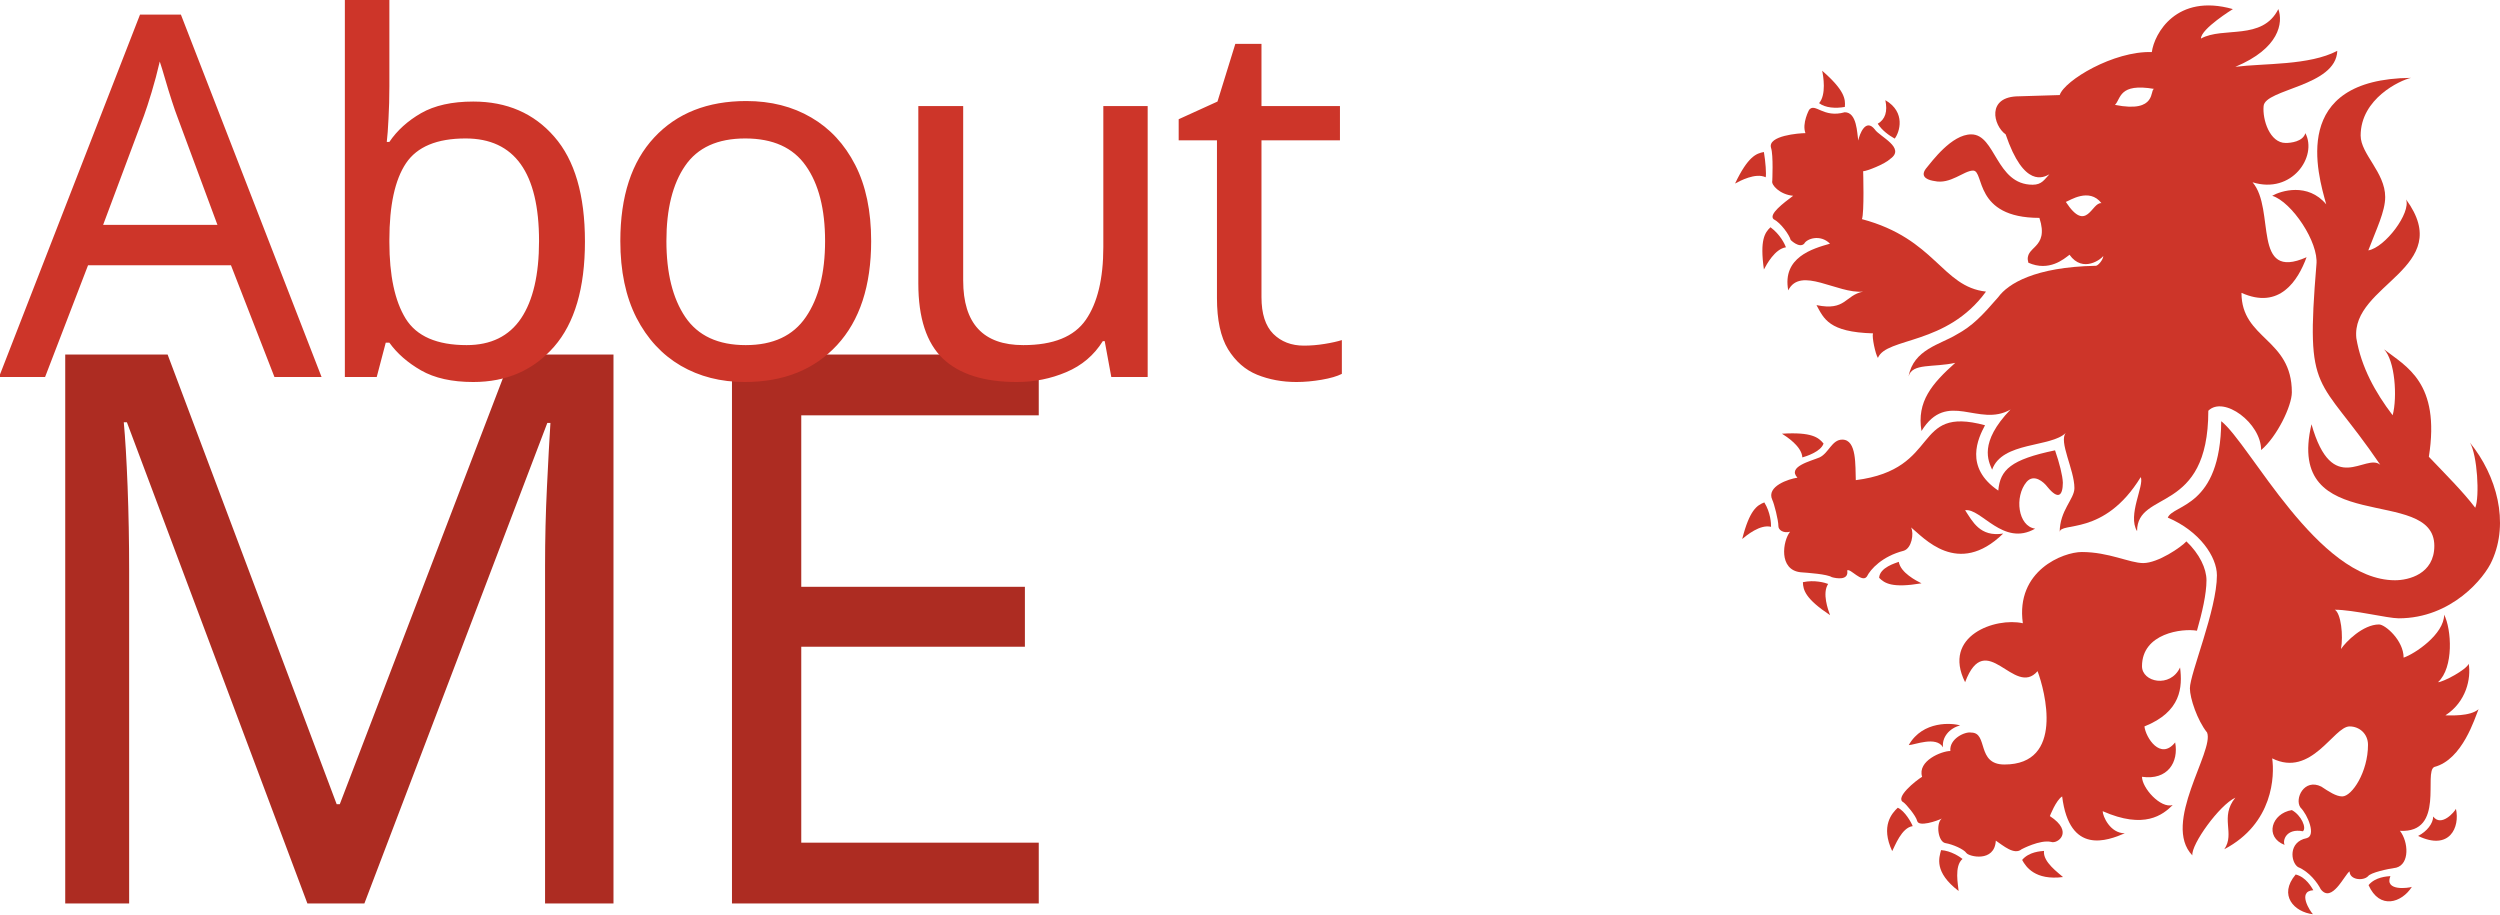
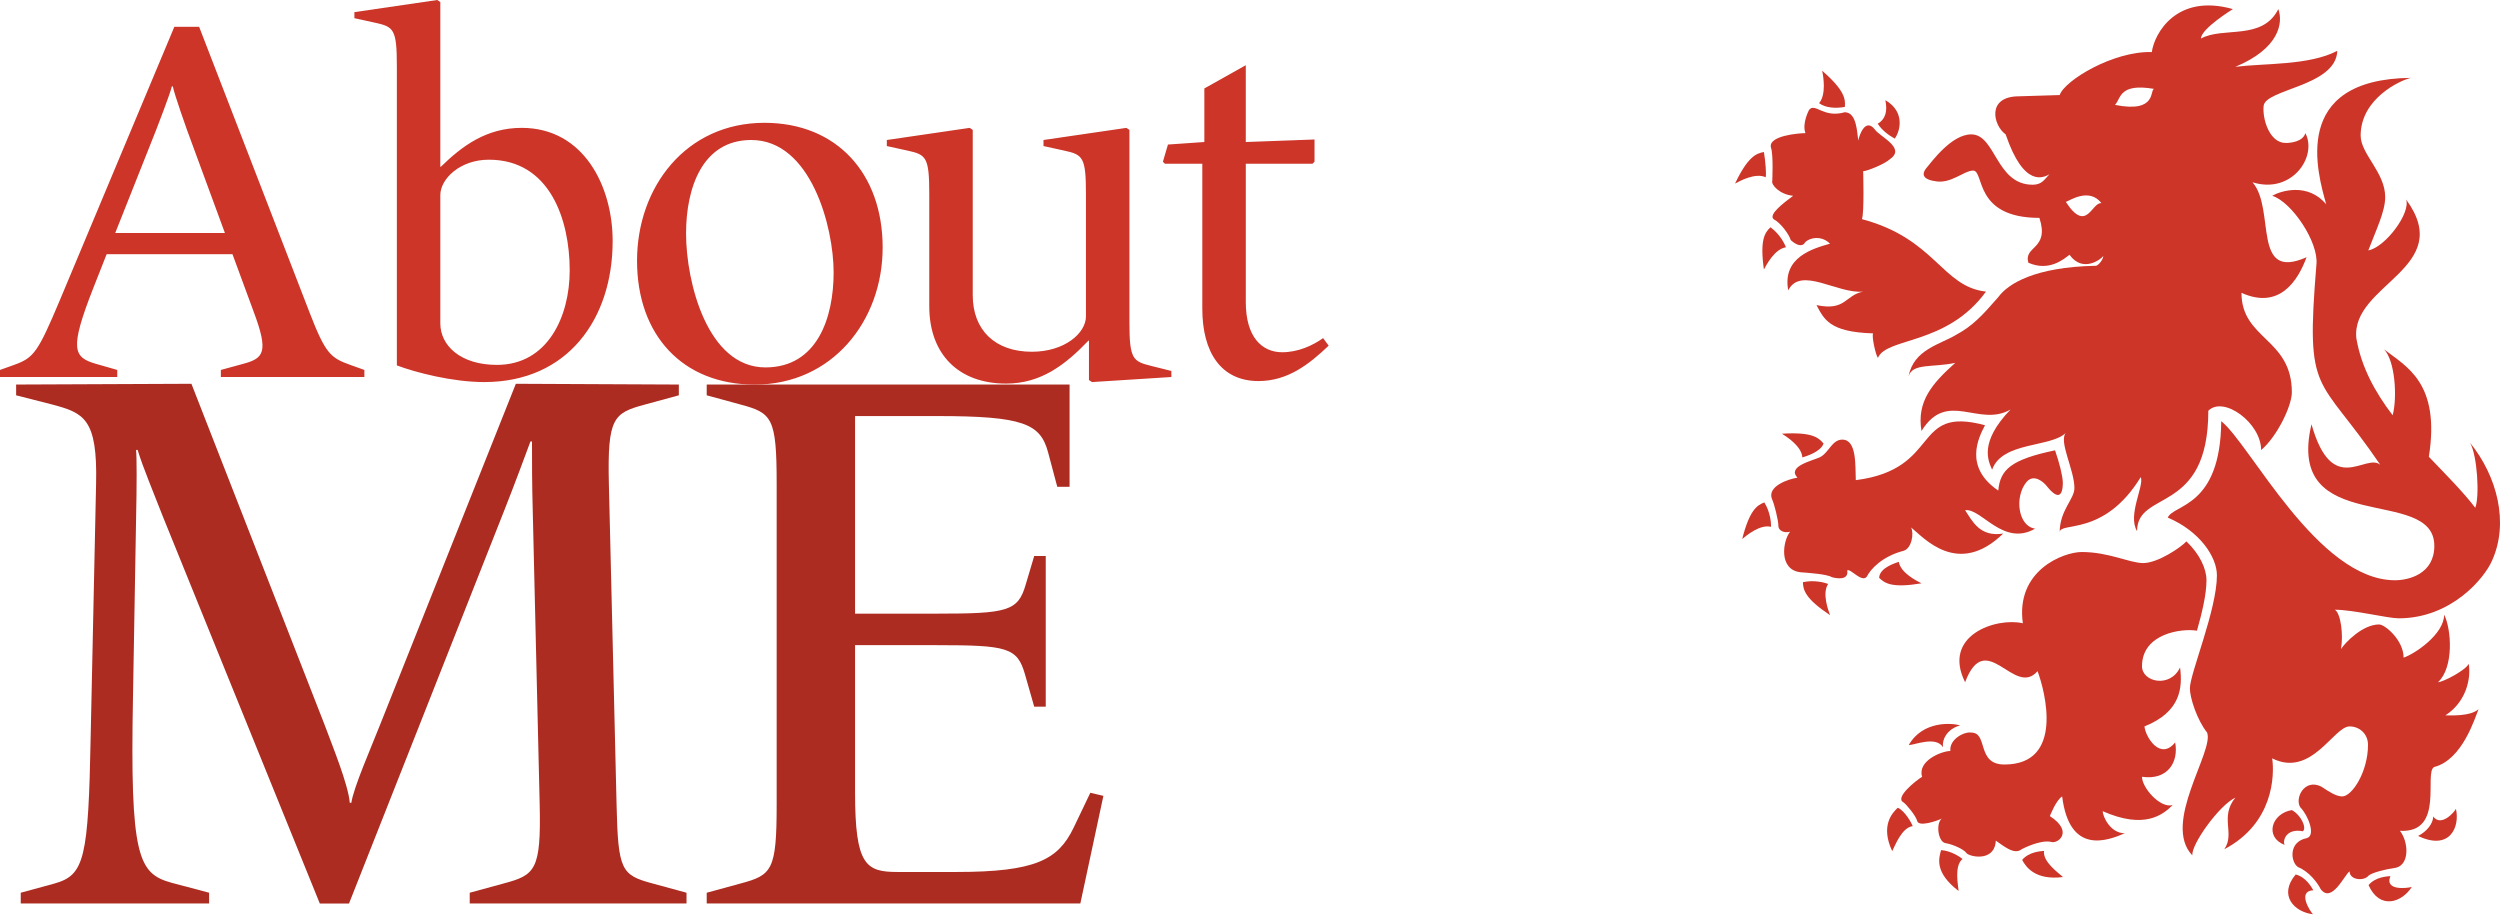
<svg xmlns="http://www.w3.org/2000/svg" width="1387.091" height="507.255" viewBox="0 0 367.001 134.211" version="1.1" id="svg1">
  <defs id="defs1" />
  <g id="layer1" transform="translate(-14.93692,-65.18606)">
    <g id="g1" transform="translate(-1.537188,9.391578)">
      <g id="g2" transform="matrix(1.627496,0,0,1.627496,-35.08993,-6.641366)" style="stroke-width:0.614">
-         <text xml:space="preserve" style="font-style:normal;font-variant:normal;font-weight:normal;font-stretch:normal;font-size:69.345px;line-height:1.1;font-family:'LeMonde Livre';-inkscape-font-specification:'LeMonde Livre';letter-spacing:-2.756px;fill:#ad2c22;fill-opacity:1;stroke-width:0.922;stroke-linecap:round" x="30.849" y="119.857" id="text1">
-           <tspan id="tspan1" style="fill:#ad2c22;fill-opacity:1;stroke-width:0.922" x="30.849" y="119.857">ME</tspan>
-         </text>
-         <text xml:space="preserve" style="font-style:normal;font-variant:normal;font-weight:normal;font-stretch:normal;font-size:45.586px;line-height:1.1;font-family:'LeMonde Livre';-inkscape-font-specification:'LeMonde Livre';letter-spacing:-1.812px;fill:#cd3529;fill-opacity:1;stroke-width:0.922;stroke-linecap:round" x="31.592" y="72.37" id="text2">
-           <tspan id="tspan2" style="fill:#cd3529;fill-opacity:1;stroke-width:0.922" x="31.592" y="72.37">About</tspan>
-         </text>
+         <path d="m 92.914,74.02 v -0.971 l -14.701,-0.069 -12.205,30.651 c -0.901,2.288 -2.427,5.756 -2.635,7.143 H 63.234 c -0.139,-1.664 -1.595,-5.201 -2.288,-7.073 L 48.949,72.98 33.138,73.049 v 0.971 l 3.259,0.832 c 2.843,0.763 4.091,1.248 3.953,7.143 L 39.864,104.671 c -0.208,11.165 -0.555,12.621 -3.259,13.384 l -3.051,0.832 v 0.971 h 16.99 v -0.971 l -3.398,-0.901 c -2.982,-0.832 -3.745,-2.288 -3.467,-16.782 l 0.277,-15.949 c 0.069,-3.121 0.069,-5.686 0,-6.31 h 0.139 c 0.485,1.595 1.456,3.883 2.288,6.033 l 14.146,34.881 h 2.635 L 77.242,84.214 c 0.901,-2.288 1.803,-4.715 2.288,-6.033 h 0.139 c 0,1.942 0,3.814 0.069,6.31 l 0.624,26.421 c 0.139,5.964 -0.416,6.38 -3.259,7.143 l -3.051,0.832 v 0.971 h 19.555 v -0.971 l -3.051,-0.832 c -2.843,-0.763 -3.121,-1.179 -3.259,-7.143 L 86.603,81.995 c -0.139,-5.964 0.416,-6.38 3.259,-7.143 z m 38.296,36.129 -1.179,-0.277 -1.526,3.19 c -1.387,2.843 -3.398,3.953 -10.54,3.953 h -5.34 c -2.843,0 -3.814,-0.624 -3.814,-7.143 V 96.557 h 7.351 c 6.38,0 7.281,0.208 7.975,2.635 l 0.832,2.913 h 1.04 V 88.513 H 124.969 l -0.763,2.566 c -0.693,2.427 -1.664,2.635 -8.044,2.635 h -7.351 V 75.892 h 7.42 c 7.767,0 9.292,0.693 9.986,3.259 l 0.832,3.121 h 1.11 V 73.049 H 95.428 v 0.971 l 3.051,0.832 c 2.843,0.763 3.259,1.179 3.259,7.143 v 28.917 c 0,5.964 -0.416,6.38 -3.259,7.143 l -3.051,0.832 v 0.971 h 33.702 z" id="text1" style="-inkscape-font-specification:'LeMonde Livre';fill:#ad2c22;stroke-width:0.922;stroke-linecap:round" aria-label="ME" />
+         <path d="m 64.55,72.37 v -0.638 l -1.276,-0.456 c -1.778,-0.638 -2.234,-1.003 -3.692,-4.786 L 49.644,40.779 h -2.234 l -10.348,24.707 c -1.96,4.65 -2.325,5.151 -4.103,5.789 l -1.276,0.456 v 0.638 h 10.576 v -0.638 l -1.915,-0.547 c -2.051,-0.593 -2.416,-1.322 -0.228,-6.883 l 1.185,-3.009 h 11.351 l 1.915,5.197 c 1.368,3.647 0.912,4.194 -0.957,4.695 L 51.604,71.732 v 0.638 z M 51.969,59.378 h -9.892 l 3.692,-9.299 c 0,0 1.276,-3.282 1.413,-3.92 h 0.091 c 0.137,0.729 1.276,3.92 1.276,3.92 z m 34.976,0.729 c 0,-4.923 -2.598,-10.211 -8.205,-10.211 -3.191,0 -5.379,1.641 -7.294,3.51 h -0.046 V 38.545 l -0.274,-0.182 -7.476,1.094 v 0.547 l 1.869,0.41 c 1.687,0.365 1.96,0.593 1.96,3.92 V 71.322 c 1.687,0.638 5.014,1.504 7.886,1.504 7.522,0 11.579,-5.698 11.579,-12.718 z m -3.875,2.644 c 0,4.194 -2.006,8.525 -6.564,8.525 -3.328,0 -5.106,-1.778 -5.106,-3.738 V 55.959 c 0,-1.459 1.778,-3.191 4.376,-3.191 5.516,0 7.294,5.425 7.294,9.983 z m 28.229,-2.051 c 0,-6.701 -4.148,-11.26 -10.667,-11.26 -7.066,0 -11.488,5.789 -11.488,12.445 0,6.701 4.103,11.168 10.621,11.168 6.975,0 11.533,-5.744 11.533,-12.354 z m -4.422,2.234 c 0,4.057 -1.459,8.57 -6.154,8.57 -5.242,0 -7.157,-7.704 -7.157,-12.08 0,-4.103 1.459,-8.433 5.881,-8.433 5.379,0 7.43,7.841 7.43,11.943 z m 30.463,9.436 v -0.547 l -1.823,-0.456 c -1.641,-0.41 -1.96,-0.593 -1.96,-3.92 V 50.079 l -0.274,-0.182 -7.476,1.094 v 0.547 l 1.869,0.41 c 1.687,0.365 1.96,0.593 1.96,3.92 v 11.032 c 0,1.504 -1.915,3.191 -4.878,3.191 -3.328,0 -5.334,-1.96 -5.334,-5.106 V 50.079 l -0.274,-0.182 -7.476,1.094 v 0.547 l 1.869,0.41 c 1.687,0.365 1.96,0.593 1.96,3.92 v 10.12 c 0,4.331 2.644,6.975 6.929,6.975 3.145,0 5.334,-1.687 7.43,-3.875 h 0.046 v 3.556 l 0.274,0.182 z m 14.189,-2.826 -0.501,-0.684 c -0.957,0.684 -2.279,1.276 -3.692,1.276 -1.823,0 -3.282,-1.368 -3.282,-4.513 V 53.133 h 6.017 l 0.182,-0.182 v -2.006 l -6.2,0.228 v -6.929 l -3.738,2.097 v 4.832 l -3.282,0.228 -0.456,1.55 0.182,0.182 h 3.373 v 13.083 c 0,3.92 1.687,6.519 5.06,6.519 2.644,0 4.559,-1.504 6.336,-3.191 z" id="text2" style="-inkscape-font-specification:'LeMonde Livre';fill:#cd3529;stroke-width:0.922;stroke-linecap:round" aria-label="About" />
      </g>
      <g fill-rule="evenodd" clip-rule="evenodd" id="g46" transform="matrix(1.100274,0,0,1.100274,220.7293,18.51153)" style="stroke-width:3.119">
        <path d="m 89.589,98.285 c -0.035,-0.955 -0.45,-2.605 -1.042,-4.316 -5.9,1.229 -7.327,2.586 -7.573,5.371 -4.59,-3.113 -2.684,-7.005 -1.769,-8.717 -9.867,-2.673 -5.688,5.85 -17.242,7.324 -0.082,-1.885 0.163,-5.408 -1.803,-5.408 -1.394,0 -1.803,1.801 -3.032,2.375 -1.147,0.491 -4.344,1.229 -2.951,2.704 -1.147,0.164 -4.179,1.146 -3.359,2.949 0.246,0.494 0.819,2.705 0.819,3.525 0,0.49 0.656,0.982 1.557,0.736 -0.982,1.229 -1.557,5.08 1.394,5.408 1.065,0.082 3.523,0.246 4.179,0.656 0.574,0.164 2.294,0.49 2.049,-0.902 0.41,-0.326 1.967,1.721 2.623,0.82 0.491,-0.984 2.048,-2.705 4.917,-3.443 1.065,-0.326 1.394,-2.293 0.983,-3.113 1.638,1.312 6.227,6.721 12.29,0.82 -3.113,0.492 -4.096,-1.639 -5.079,-3.113 2.131,-0.328 5.079,4.916 9.341,2.459 -2.294,-0.328 -2.786,-4.262 -1.147,-6.229 0.983,-1.146 2.294,0 2.786,0.656 1.473,1.803 2.047,1.149 2.059,-0.562 z" fill="#cc222d" id="path34" style="fill:#cd3529;fill-opacity:1;stroke-width:3.119" />
        <path d="m 64.913,81.64 c 1.147,-2.786 9.177,-1.639 14.421,-8.849 -5.899,-0.656 -6.719,-7.047 -16.552,-9.669 0.328,-0.819 0.163,-6.392 0.163,-6.392 0.493,0 2.95,-0.983 3.606,-1.64 2.131,-1.475 -1.434,-2.99 -2.048,-3.933 -1.23,-1.558 -2.049,0.655 -2.212,1.476 -0.165,-0.984 -0.165,-3.771 -1.803,-3.771 -2.868,0.821 -3.934,-1.31 -4.752,-0.326 0,0 -0.983,1.802 -0.492,3.113 -0.819,0 -5.081,0.328 -4.588,1.966 0.327,0.983 0.163,4.425 0.163,4.425 -0.163,0.491 0.984,1.803 2.786,1.967 -1.311,0.983 -3.276,2.458 -2.622,3.114 0.983,0.491 2.13,2.131 2.293,2.785 0,0 1.148,1.147 1.803,0.492 0.328,-0.655 2.131,-1.311 3.442,0 -2.295,0.656 -6.393,1.803 -5.572,6.228 1.639,-3.278 6.555,0.492 9.996,0.165 -2.458,0.491 -2.294,2.623 -6.227,1.802 0.983,1.803 1.639,3.606 7.539,3.77 -0.165,0.491 0.328,2.786 0.656,3.277 z m 38.675,21.305 c 0.738,-1.803 7.049,-1.311 7.131,-12.865 3.852,3.031 12.865,21.224 23.189,21.224 1.803,0 5.244,-0.82 5.244,-4.59 0,-8.193 -19.994,-0.982 -16.389,-16.225 2.785,9.834 7.211,3.769 9.178,5.409 -8.357,-12.292 -9.996,-8.85 -8.521,-26.714 0.328,-2.95 -3.277,-8.359 -5.9,-9.178 1.146,-0.655 4.754,-1.802 7.211,1.146 -1.146,-4.097 -4.916,-16.715 11.309,-16.88 -1.475,0.328 -6.719,2.787 -6.719,7.703 0,2.458 3.275,4.917 3.275,8.194 0,1.922 -1.164,4.265 -2.252,7.125 2.252,-0.405 5.695,-4.994 5.039,-6.797 6.721,9.177 -7.375,11.308 -6.637,18.505 0.648,3.861 2.523,7.24 4.846,10.291 0.645,-2.41 0.316,-7.328 -1.158,-8.803 2.949,2.294 7.553,4.423 5.988,14.339 2.295,2.41 4.543,4.639 6.189,6.803 0.605,-1.475 0.277,-7.047 -0.705,-8.686 3.604,4.426 5.244,10.653 2.949,15.733 -0.984,2.295 -5.408,7.703 -12.455,7.703 -1.477,0 -6.064,-1.146 -8.523,-1.146 0.82,0.49 1.148,3.439 0.82,5.244 0.656,-0.984 2.949,-3.279 5.08,-3.279 0.818,0 3.277,2.131 3.277,4.426 1.477,-0.492 5.408,-3.115 5.408,-5.736 0.984,1.967 1.311,7.047 -0.818,9.014 0.656,0 3.77,-1.639 4.096,-2.459 0.328,1.967 -0.326,5.082 -3.113,6.883 0.656,0 3.279,0.166 4.426,-0.818 -0.49,1.146 -2.131,6.719 -5.9,7.703 -1.475,0.656 1.475,8.85 -4.588,8.521 1.146,1.477 1.311,4.426 -0.492,4.916 -1.148,0.164 -3.441,0.656 -3.77,1.148 -0.656,0.656 -2.457,0.49 -2.457,-0.656 -0.656,0.41 -2.377,4.344 -3.854,2.377 -0.408,-0.82 -1.514,-2.336 -3.031,-2.949 -0.982,-0.656 -1.311,-3.359 1.146,-3.854 1.312,-0.326 0.166,-3.113 -0.818,-4.096 -0.818,-1.146 0.492,-3.934 2.785,-2.785 0.984,0.654 1.969,1.309 2.787,1.309 1.311,0 3.441,-3.275 3.441,-6.881 0,-1.477 -1.146,-2.459 -2.457,-2.459 -2.131,0 -5.082,6.883 -10.326,4.262 0.328,2.293 0.164,8.686 -6.391,12.125 1.475,-2.129 -0.656,-4.26 1.475,-6.881 -2.131,0.984 -5.9,6.227 -5.736,7.703 -4.098,-4.262 2.949,-13.932 1.967,-16.389 -1.312,-1.641 -2.295,-4.59 -2.295,-5.9 0,-1.967 3.605,-10.488 3.605,-15.078 10e-4,-2.458 -2.294,-5.897 -6.556,-7.702 z" fill="#cd3529" id="path36" style="stroke-width:3.119" />
        <path d="m 70.156,143.426 c 0.206,0.82 2.623,0 3.278,-0.328 -0.82,0.656 -0.492,3.115 0.491,3.277 0.984,0.164 2.458,0.818 2.786,1.312 0.328,0.49 3.769,1.311 3.934,-1.641 0.982,0.656 2.458,1.969 3.441,1.146 0,0 2.459,-1.309 3.934,-0.98 0.819,0.326 3.114,-1.312 -0.164,-3.443 0,0 0.819,-2.129 1.64,-2.623 0.982,7.869 6.063,5.9 8.358,4.918 -1.967,0 -2.95,-2.295 -2.95,-2.949 5.571,2.457 8.03,0.49 9.341,-0.818 -1.639,0.49 -4.096,-2.297 -4.096,-3.77 3.439,0.49 4.916,-1.969 4.424,-4.59 -1.967,2.459 -3.932,-0.656 -4.098,-2.131 4.918,-1.967 5.082,-5.244 4.754,-7.867 -1.312,2.787 -5.08,1.967 -5.08,-0.164 0,-4.424 5.408,-5.08 7.332,-4.74 0.693,-2.426 1.271,-4.895 1.271,-6.73 0,-1.557 -0.92,-3.512 -2.68,-5.189 -0.68,0.764 -3.793,2.895 -5.76,2.895 -1.803,0 -4.59,-1.475 -8.195,-1.475 -2.459,0 -8.85,2.457 -7.867,9.504 -3.605,-0.818 -10.816,1.639 -7.703,7.867 2.785,-7.375 6.556,2.131 9.669,-1.475 0.982,2.623 3.604,12.455 -4.425,12.455 -3.77,0 -2.131,-4.26 -4.425,-4.26 -0.819,-0.166 -2.95,0.818 -2.786,2.457 -1.147,0 -4.425,1.312 -3.769,3.443 -0.821,0.49 -3.688,2.785 -2.5,3.398 0.371,0.247 1.681,1.804 1.845,2.501 z m -2.458,-34.58 c -0.409,0.164 -2.541,0.736 -2.622,2.131 0.738,0.736 1.721,1.393 5.654,0.736 -0.656,-0.328 -2.786,-1.393 -3.032,-2.867 z m -9.423,2.949 c -0.411,-0.16 -1.803,-0.572 -3.371,-0.234 0.035,1.043 0.306,2.193 3.626,4.4 -0.255,-0.688 -1.084,-2.92 -0.255,-4.166 z m -7.62,-7.619 c 0.014,-0.441 -0.056,-1.893 -0.896,-3.258 -0.972,0.377 -1.968,1.014 -2.951,4.879 0.563,-0.469 2.397,-1.992 3.847,-1.621 z m 4.178,-9.261 c 0.424,-0.121 2.458,-0.737 2.827,-1.85 -0.657,-0.808 -1.569,-1.562 -5.548,-1.314 0.619,0.394 2.628,1.672 2.721,3.164 z M 52.645,66.879 c -0.154,-0.414 -0.771,-1.727 -2.067,-2.673 -0.754,0.721 -1.433,1.687 -0.874,5.635 0.343,-0.648 1.461,-2.752 2.941,-2.962 z m -2.704,-9.342 c 0.101,-0.429 -0.024,-2.119 -0.239,-3.369 -1.028,0.181 -2.13,0.609 -3.85,4.206 0.644,-0.348 2.74,-1.482 4.089,-0.837 z m 7.125,-9.89 c 0.837,0.643 2.232,0.724 3.435,0.505 0.1,-1.039 -0.02,-2.214 -3.028,-4.832 0.163,0.715 0.574,3.201 -0.407,4.327 z m 7.825,2.746 c 0.554,0.887 1.536,1.584 2.262,1.984 0.646,-0.819 1.529,-3.514 -1.246,-5.128 0.315,1.532 -0.012,2.556 -1.016,3.144 z" fill="#cd3529" id="path38" style="stroke-width:3.119" />
        <path d="m 73.598,133.594 c -0.163,-1.312 0.82,-2.541 2.284,-2.92 -0.99,-0.326 -4.987,-0.688 -6.855,2.625 0.732,-0.004 3.67,-1.264 4.571,0.295 z m -4.043,10.515 c -0.148,-0.416 -1.038,-2.037 -1.99,-2.455 -0.765,0.709 -2.326,2.428 -0.745,5.787 0.352,-0.644 1.251,-3.142 2.735,-3.332 z m 6.649,4.377 c -0.348,-0.271 -1.531,-1.09 -2.863,-1.178 -0.265,1.008 -0.972,2.92 2.34,5.455 -0.047,-0.73 -0.628,-3.322 0.523,-4.277 z m 10.871,-1.07 c -0.44,0.039 -2.004,0.107 -2.917,1.203 0.493,0.918 1.731,2.756 5.452,2.283 -0.532,-0.504 -2.725,-2.002 -2.535,-3.486 z m 46.216,3.361 c -0.439,0.037 -2.004,0.105 -2.916,1.201 1.484,3.328 4.434,2.346 5.779,0.234 -0.361,0.145 -3.72,0.638 -2.863,-1.435 z M 139,142.826 c -0.01,0.928 -0.832,1.992 -2.014,2.592 4.215,2.023 5.605,-1.178 5.049,-3.619 -0.152,0.359 -1.939,2.486 -3.035,1.027 z m -15.992,9.834 c -0.229,-0.379 -0.969,-1.758 -2.354,-2.1 -2.35,2.785 -0.18,5.014 2.307,5.305 -0.289,-0.263 -2.193,-3.072 0.047,-3.205 z m -1.395,-7.865 c 0.537,-0.428 -0.215,-2.148 -1.471,-2.826 -2.705,0.434 -3.688,3.588 -0.965,4.648 -0.306,-0.609 0.235,-2.252 2.436,-1.822 z M 71.304,56.402 c 0.819,-0.984 3.441,-4.589 6.063,-4.589 3.278,0 3.278,6.719 8.194,6.719 1.229,0 1.557,-0.696 2.233,-1.392 -0.758,0.41 -3.38,1.885 -5.837,-5.327 -1.64,-1.147 -2.624,-5.08 1.801,-5.08 l 5.409,-0.165 c 0.654,-1.966 7.21,-5.9 12.292,-5.735 0.328,-2.459 3.277,-7.867 10.816,-5.735 0,0 -4.262,2.622 -4.262,3.932 2.949,-1.639 8.193,0.328 10.326,-3.932 0.654,1.801 0.164,5.244 -5.736,7.702 3.932,-0.491 9.832,-0.164 13.602,-2.131 -0.162,4.753 -9.67,5.082 -9.832,7.375 -0.166,1.803 0.818,4.916 2.949,4.916 0.656,0 2.295,-0.163 2.623,-1.31 1.639,3.113 -1.803,8.194 -7.047,6.556 3.113,3.604 -0.166,13.274 7.209,9.996 -1.146,3.114 -3.604,7.047 -8.686,4.753 0,6.228 6.721,6.063 6.721,13.275 0,1.803 -1.967,5.9 -4.098,7.703 0,-3.605 -4.998,-7.293 -7.047,-5.246 0,13.932 -9.506,10.489 -9.506,16.063 -1.311,-2.131 0.982,-6.066 0.492,-7.213 -4.917,8.031 -10.817,5.9 -10.817,7.375 0,-2.949 1.966,-4.426 1.966,-5.9 0,-2.457 -2.131,-6.227 -1.147,-7.375 -1.967,1.968 -8.522,1.147 -9.833,4.917 -0.493,-1.148 -1.803,-3.606 2.458,-8.031 -4.261,2.458 -8.441,-2.704 -11.882,2.868 -0.656,-3.934 1.393,-6.31 4.506,-9.096 -2.95,0.656 -5.736,0 -6.227,1.803 0.655,-3.606 4.261,-4.26 6.392,-5.572 2.131,-1.147 3.441,-2.541 5.572,-4.998 1.311,-1.803 4.917,-4.016 12.947,-4.18 0.329,0.083 1.064,-0.82 1.064,-1.311 -0.164,0.328 -2.704,2.376 -4.507,-0.165 -0.738,0.574 -2.728,2.294 -5.489,1.065 -0.656,-2.294 2.867,-1.72 1.474,-5.982 -8.849,0 -7.292,-6.31 -8.849,-6.31 -1.23,0 -3.032,1.884 -5.162,1.393 -0.573,-0.079 -2.046,-0.407 -1.145,-1.636 z M 101.787,45.75 c -4.754,-0.82 -4.426,1.311 -5.245,2.13 5.737,1.147 4.589,-2.13 5.245,-2.13 z M 94.74,60.991 c -1.64,-2.131 -4.262,-0.328 -4.753,-0.165 2.786,4.262 3.441,0 4.753,0.165 z" fill="#cd3529" id="path40" style="stroke-width:3.119" />
      </g>
    </g>
  </g>
</svg>
